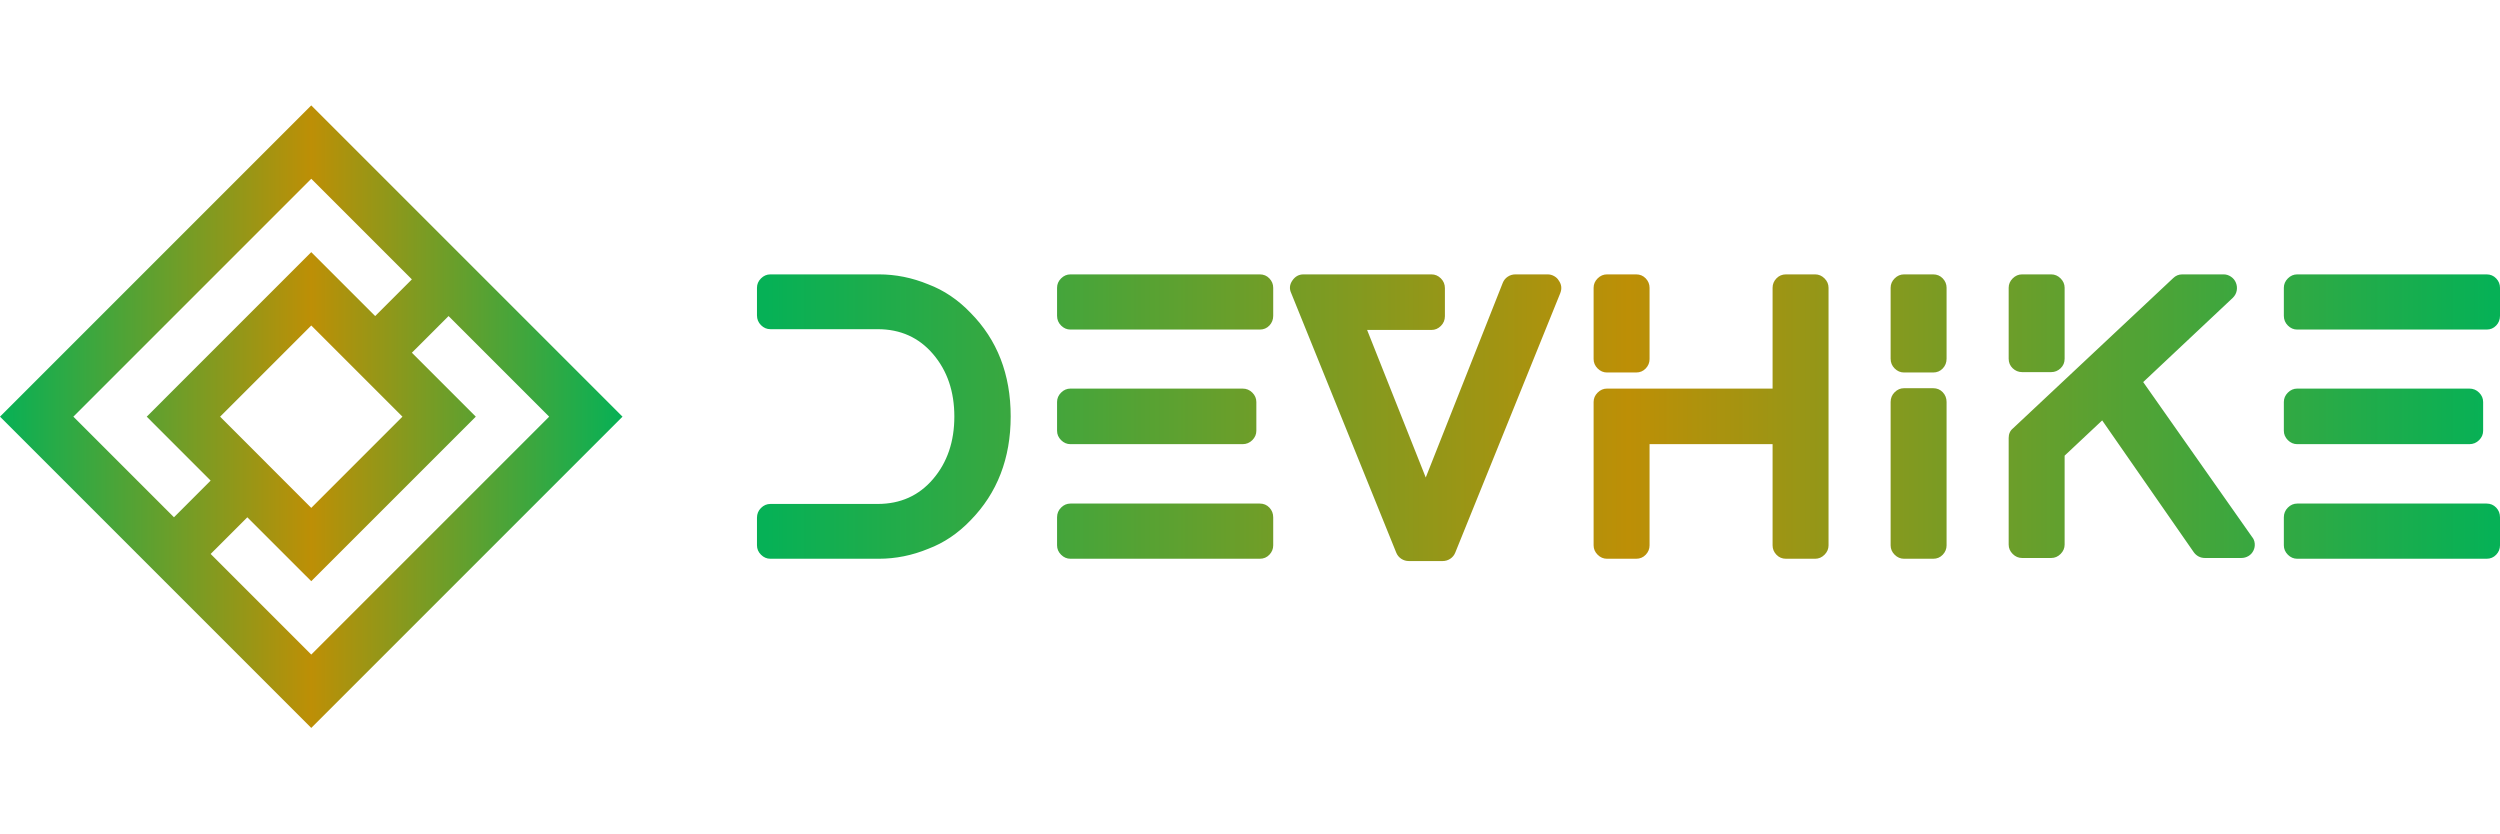
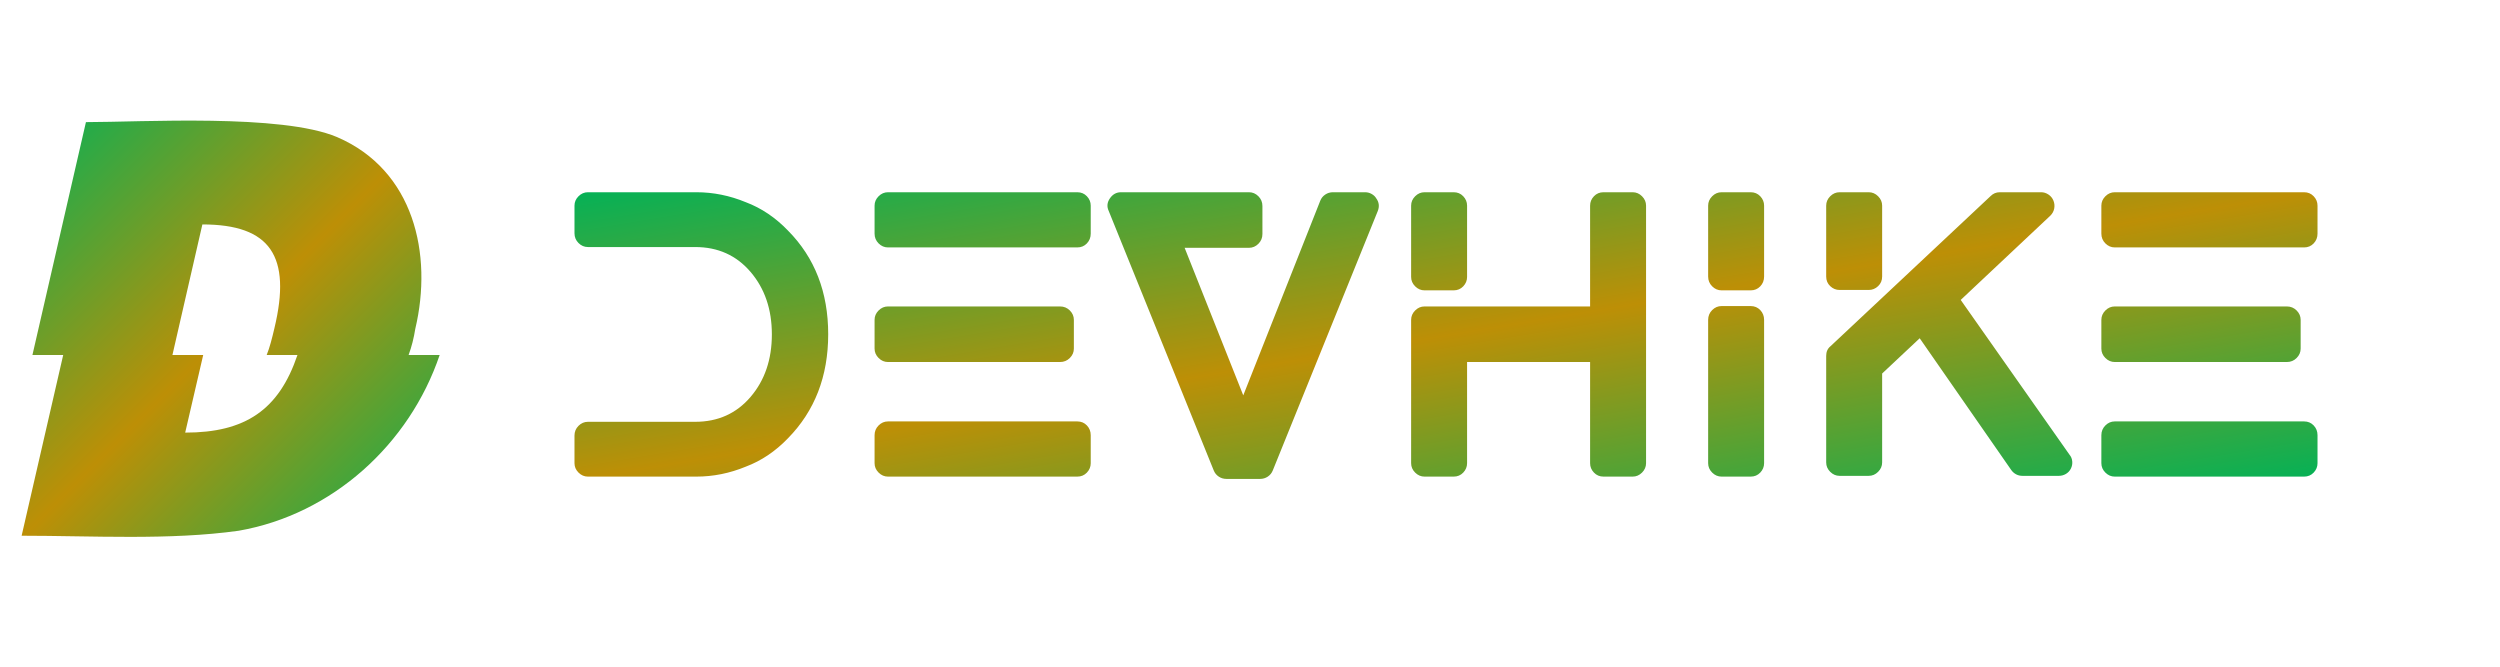
- <svg xmlns="http://www.w3.org/2000/svg" width="300" height="100" viewBox="0 0 369.895 92.105" className="looka-1j8o68f">
-   <defs id="SvgjsDefs2795">
-     <linearGradient id="SvgjsLinearGradient2806">
-       <stop id="SvgjsStop2807" stop-color="#06b156" offset="0" />
-       <stop id="SvgjsStop2808" stop-color="#bd8f06" offset="0.5" />
-       <stop id="SvgjsStop2809" stop-color="#06b156" offset="1" />
-     </linearGradient>
-     <linearGradient id="SvgjsLinearGradient2810">
-       <stop id="SvgjsStop2811" stop-color="#06b156" offset="0" />
-       <stop id="SvgjsStop2812" stop-color="#bd8f06" offset="0.5" />
-       <stop id="SvgjsStop2813" stop-color="#06b156" offset="1" />
+ <svg xmlns="http://www.w3.org/2000/svg" width="300" height="80" viewBox="0 0 369.895 92.105">
+   <defs>
+     <linearGradient id="gradient" x1="0%" y1="0%" x2="100%" y2="100%">
+       <stop offset="0%" stop-color="#06b156" />
+       <stop offset="50%" stop-color="#bd8f06" />
+       <stop offset="100%" stop-color="#06b156" />
    </linearGradient>
  </defs>
-   <g id="SvgjsG1012" transform="matrix(1.151316,0,0,1.151316,-11.51316,-11.51316)" fill="url(#SvgjsLinearGradient2806)">
-     <path d="M50,10L10,50l40,40l40-40L50,10z M19.427,50L50,19.427l12.93,12.93l-4.714,4.714L50,28.857L28.857,50l8.213,8.216  l-4.714,4.714L19.427,50z M61.719,50L50,61.722L38.284,50L50,38.284L61.719,50z M37.07,67.644l4.714-4.714L50,71.143L71.146,50  l-8.216-8.216l4.714-4.714L80.573,50L50,80.573L37.07,67.644z">
+   <g transform="matrix(1.40,0,0,1.40, 0,-8)" fill="url(#gradient)">
+     <path d="M43.184 40.898 l3.281 0 c-3.193 9.434 -11.338 16.846 -21.24 18.574 c-7.295 1.025 -15.527 0.527 -22.939 0.527 l4.394 -19.102 l-3.252 0 l5.654 -24.609 c5.859 0 20.684 -0.908 26.543 1.582 c8.115 3.486 10.137 12.363 8.262 20.273 c-0.146 0.938 -0.381 1.875 -0.703 2.754 z M21.387 27.1 l-3.164 13.799 l3.252 0 l-1.904 8.203 c6.357 0 9.902 -2.402 11.865 -8.203 l-3.252 0 c0.322 -0.791 0.557 -1.728 0.82 -2.842 c1.816 -7.588 -0.41 -10.957 -7.617 -10.957 z">
        </path>
  </g>
-   <g id="SvgjsG1013" transform="matrix(1.417627,0,0,1.417627,107.4069,10.82373)" fill="url(#SvgjsLinearGradient2810)">
+   <g transform="matrix(1.417627,0,0,1.417627,80.40689, 11)" fill="url(#gradient)">
    <path d="M21.12 11.04 q2.44 0.92 4.4 2.96 q4.2 4.24 4.2 10.82 t-4.2 10.86 q-1.96 2.04 -4.4 2.96 q-2.52 1.04 -5.16 1.04 l-11.32 0 q-0.56 0 -0.98 -0.42 t-0.42 -0.98 l0 -2.88 q0 -0.6 0.42 -1.02 t0.98 -0.42 l11.2 0 q3.56 0 5.78 -2.6 t2.22 -6.52 t-2.22 -6.52 t-5.78 -2.6 l-11.2 0 q-0.56 0 -0.98 -0.42 t-0.42 -1.02 l0 -2.88 q0 -0.56 0.42 -0.98 t0.98 -0.42 l11.32 0 q2.64 0 5.16 1.04 z M55.72 33.92 q0.6 0 1 0.42 t0.4 1.02 l0 2.92 q0 0.56 -0.4 0.98 t-1 0.42 l-19.76 0 q-0.56 0 -0.98 -0.42 t-0.42 -0.98 l0 -2.92 q0 -0.6 0.42 -1.02 t0.98 -0.42 l19.76 0 z M35.96 27.72 q-0.56 0 -0.98 -0.42 t-0.42 -0.98 l0 -3 q0 -0.56 0.42 -0.98 t0.98 -0.42 l17.96 0 q0.6 0 1.02 0.42 t0.42 0.98 l0 3 q0 0.56 -0.42 0.98 t-1.02 0.42 l-17.96 0 z M55.72 10 q0.6 0 1 0.42 t0.4 0.98 l0 2.92 q0 0.6 -0.4 1.02 t-1 0.42 l-19.76 0 q-0.56 0 -0.98 -0.42 t-0.42 -1.02 l0 -2.92 q0 -0.56 0.42 -0.98 t0.98 -0.42 l19.76 0 z M86.92 10.64 q0.44 0.6 0.16 1.32 l-10.96 27.08 q-0.16 0.4 -0.52 0.64 t-0.8 0.24 l-3.52 0 q-0.44 0 -0.8 -0.24 t-0.52 -0.64 l-10.96 -27.08 q-0.32 -0.68 0.12 -1.32 t1.16 -0.64 l13.36 0 q0.56 0 0.98 0.42 t0.42 1.02 l0 2.92 q0 0.6 -0.42 1.02 t-0.98 0.42 l-6.72 0 l6.12 15.4 l8.04 -20.32 q0.16 -0.4 0.52 -0.64 t0.8 -0.24 l3.36 0 q0.36 0 0.68 0.18 t0.48 0.46 z M91.96 20.24 q-0.56 0 -0.98 -0.42 t-0.42 -0.98 l0 -7.44 q0 -0.56 0.42 -0.98 t0.98 -0.42 l3.04 0 q0.6 0 1 0.42 t0.4 0.98 l0 7.44 q0 0.56 -0.4 0.98 t-1 0.42 l-3.04 0 z M113.68 10 q0.56 0 0.98 0.42 t0.42 0.98 l0 26.88 q0 0.56 -0.42 0.98 t-0.98 0.42 l-3.04 0 q-0.6 0 -1 -0.42 t-0.4 -0.98 l0 -10.56 l-12.84 0 l0 10.56 q0 0.56 -0.4 0.98 t-1 0.42 l-3.04 0 q-0.56 0 -0.98 -0.42 t-0.42 -0.98 l0 -14.96 q0 -0.56 0.42 -0.98 t0.98 -0.42 l17.28 0 l0 -10.52 q0 -0.56 0.4 -0.98 t1 -0.42 l3.04 0 z M126 21.88 q0.6 0 1 0.42 t0.4 1.02 l0 14.96 q0 0.56 -0.4 0.98 t-1 0.42 l-3.04 0 q-0.56 0 -0.98 -0.42 t-0.42 -0.98 l0 -14.96 q0 -0.6 0.42 -1.02 t0.98 -0.42 l3.04 0 z M126 10 q0.6 0 1 0.42 t0.4 0.98 l0 7.4 q0 0.6 -0.4 1.02 t-1 0.42 l-3.04 0 q-0.56 0 -0.98 -0.42 t-0.42 -1.02 l0 -7.4 q0 -0.56 0.42 -0.98 t0.98 -0.42 l3.04 0 z M159.28 37.4 q0.24 0.28 0.28 0.68 t-0.14 0.76 t-0.52 0.56 t-0.74 0.2 l-3.8 0 q-0.36 0 -0.66 -0.16 t-0.5 -0.44 l-9.56 -13.76 l-3.92 3.68 l0 9.28 q0 0.56 -0.42 0.98 t-0.98 0.42 l-3.04 0 q-0.56 0 -0.98 -0.42 t-0.42 -0.98 l0 -11.12 q0 -0.64 0.44 -1 l16.72 -15.68 q0.4 -0.4 0.96 -0.4 l4.32 0 q0.4 0 0.76 0.24 t0.52 0.64 t0.08 0.82 t-0.4 0.74 l-9.36 8.8 z M135.28 20.2 q-0.56 0 -0.98 -0.4 t-0.42 -1 l0 -7.4 q0 -0.56 0.42 -0.98 t0.98 -0.42 l3.04 0 q0.56 0 0.98 0.42 t0.42 0.98 l0 7.4 q0 0.6 -0.42 1 t-0.98 0.4 l-3.04 0 z M183.76 33.92 q0.6 0 1 0.42 t0.4 1.02 l0 2.92 q0 0.56 -0.4 0.98 t-1 0.42 l-19.76 0 q-0.56 0 -0.98 -0.42 t-0.42 -0.98 l0 -2.92 q0 -0.6 0.42 -1.02 t0.98 -0.42 l19.76 0 z M164 27.72 q-0.56 0 -0.98 -0.42 t-0.42 -0.98 l0 -3 q0 -0.56 0.42 -0.98 t0.98 -0.42 l17.96 0 q0.6 0 1.02 0.42 t0.42 0.98 l0 3 q0 0.56 -0.42 0.98 t-1.02 0.42 l-17.96 0 z M183.76 10 q0.6 0 1 0.42 t0.4 0.98 l0 2.92 q0 0.6 -0.4 1.02 t-1 0.42 l-19.76 0 q-0.56 0 -0.98 -0.42 t-0.42 -1.02 l0 -2.92 q0 -0.56 0.42 -0.98 t0.98 -0.42 l19.76 0 z">
        </path>
  </g>
</svg>
